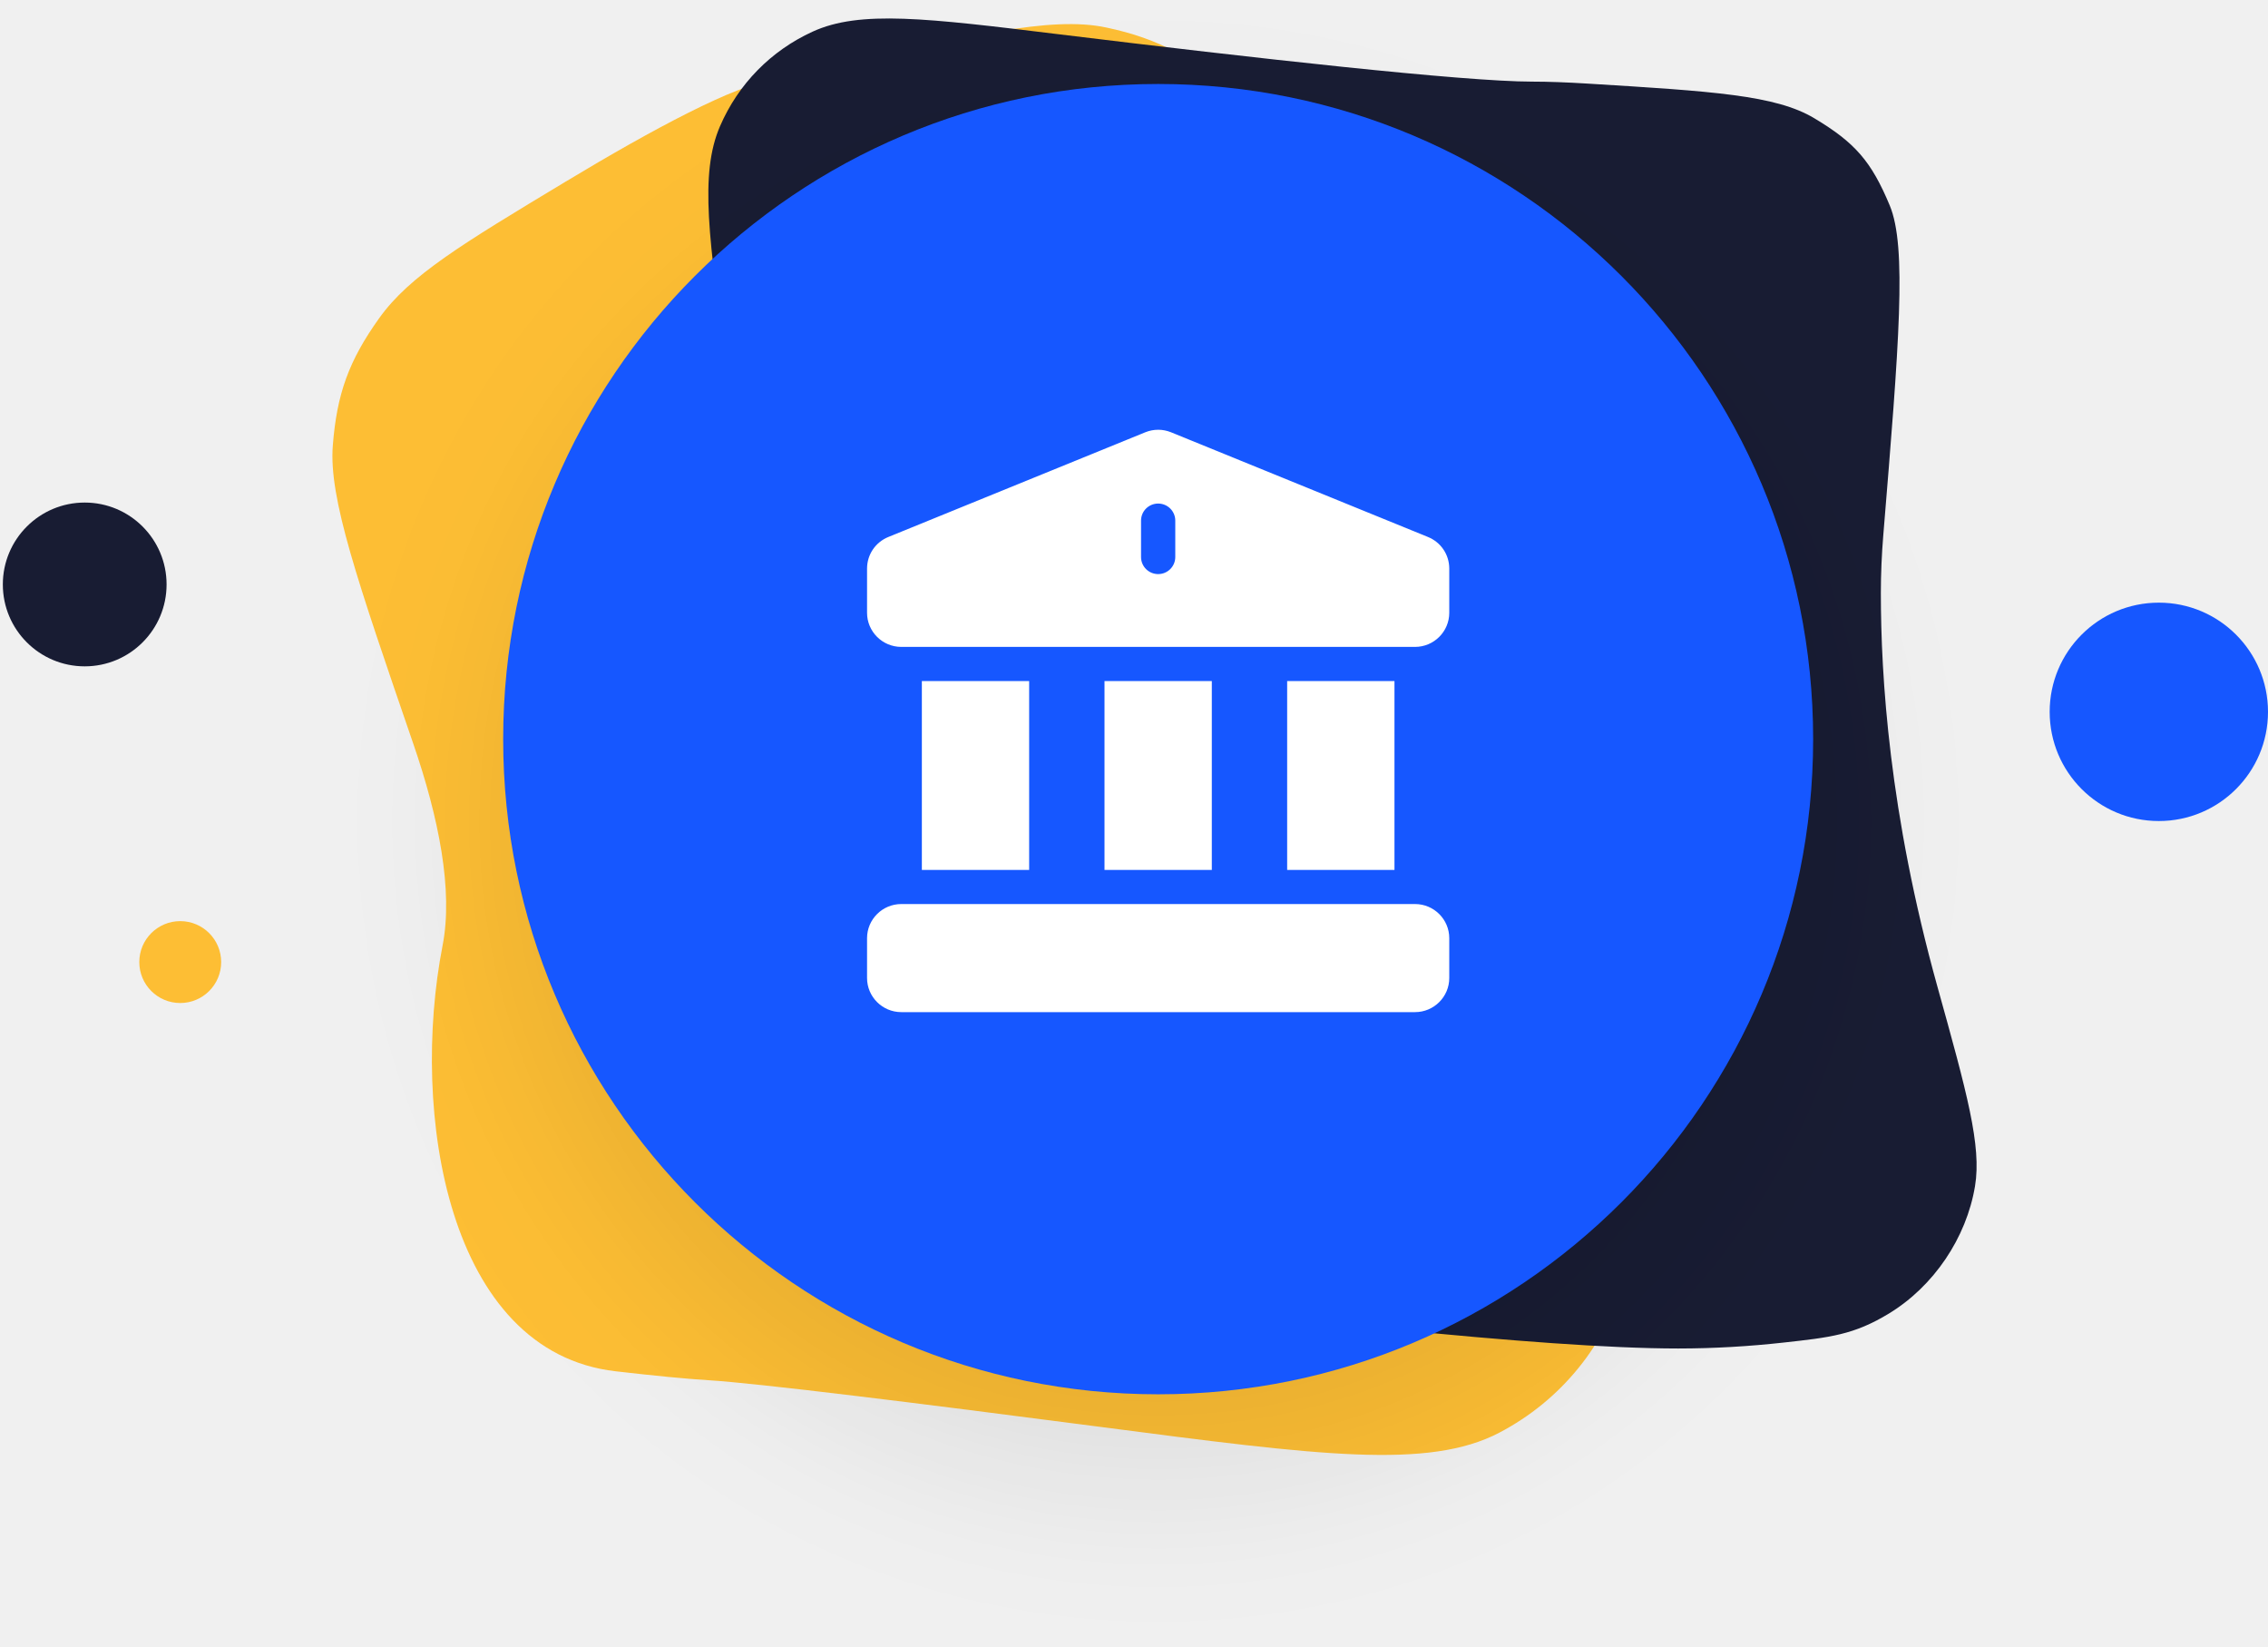
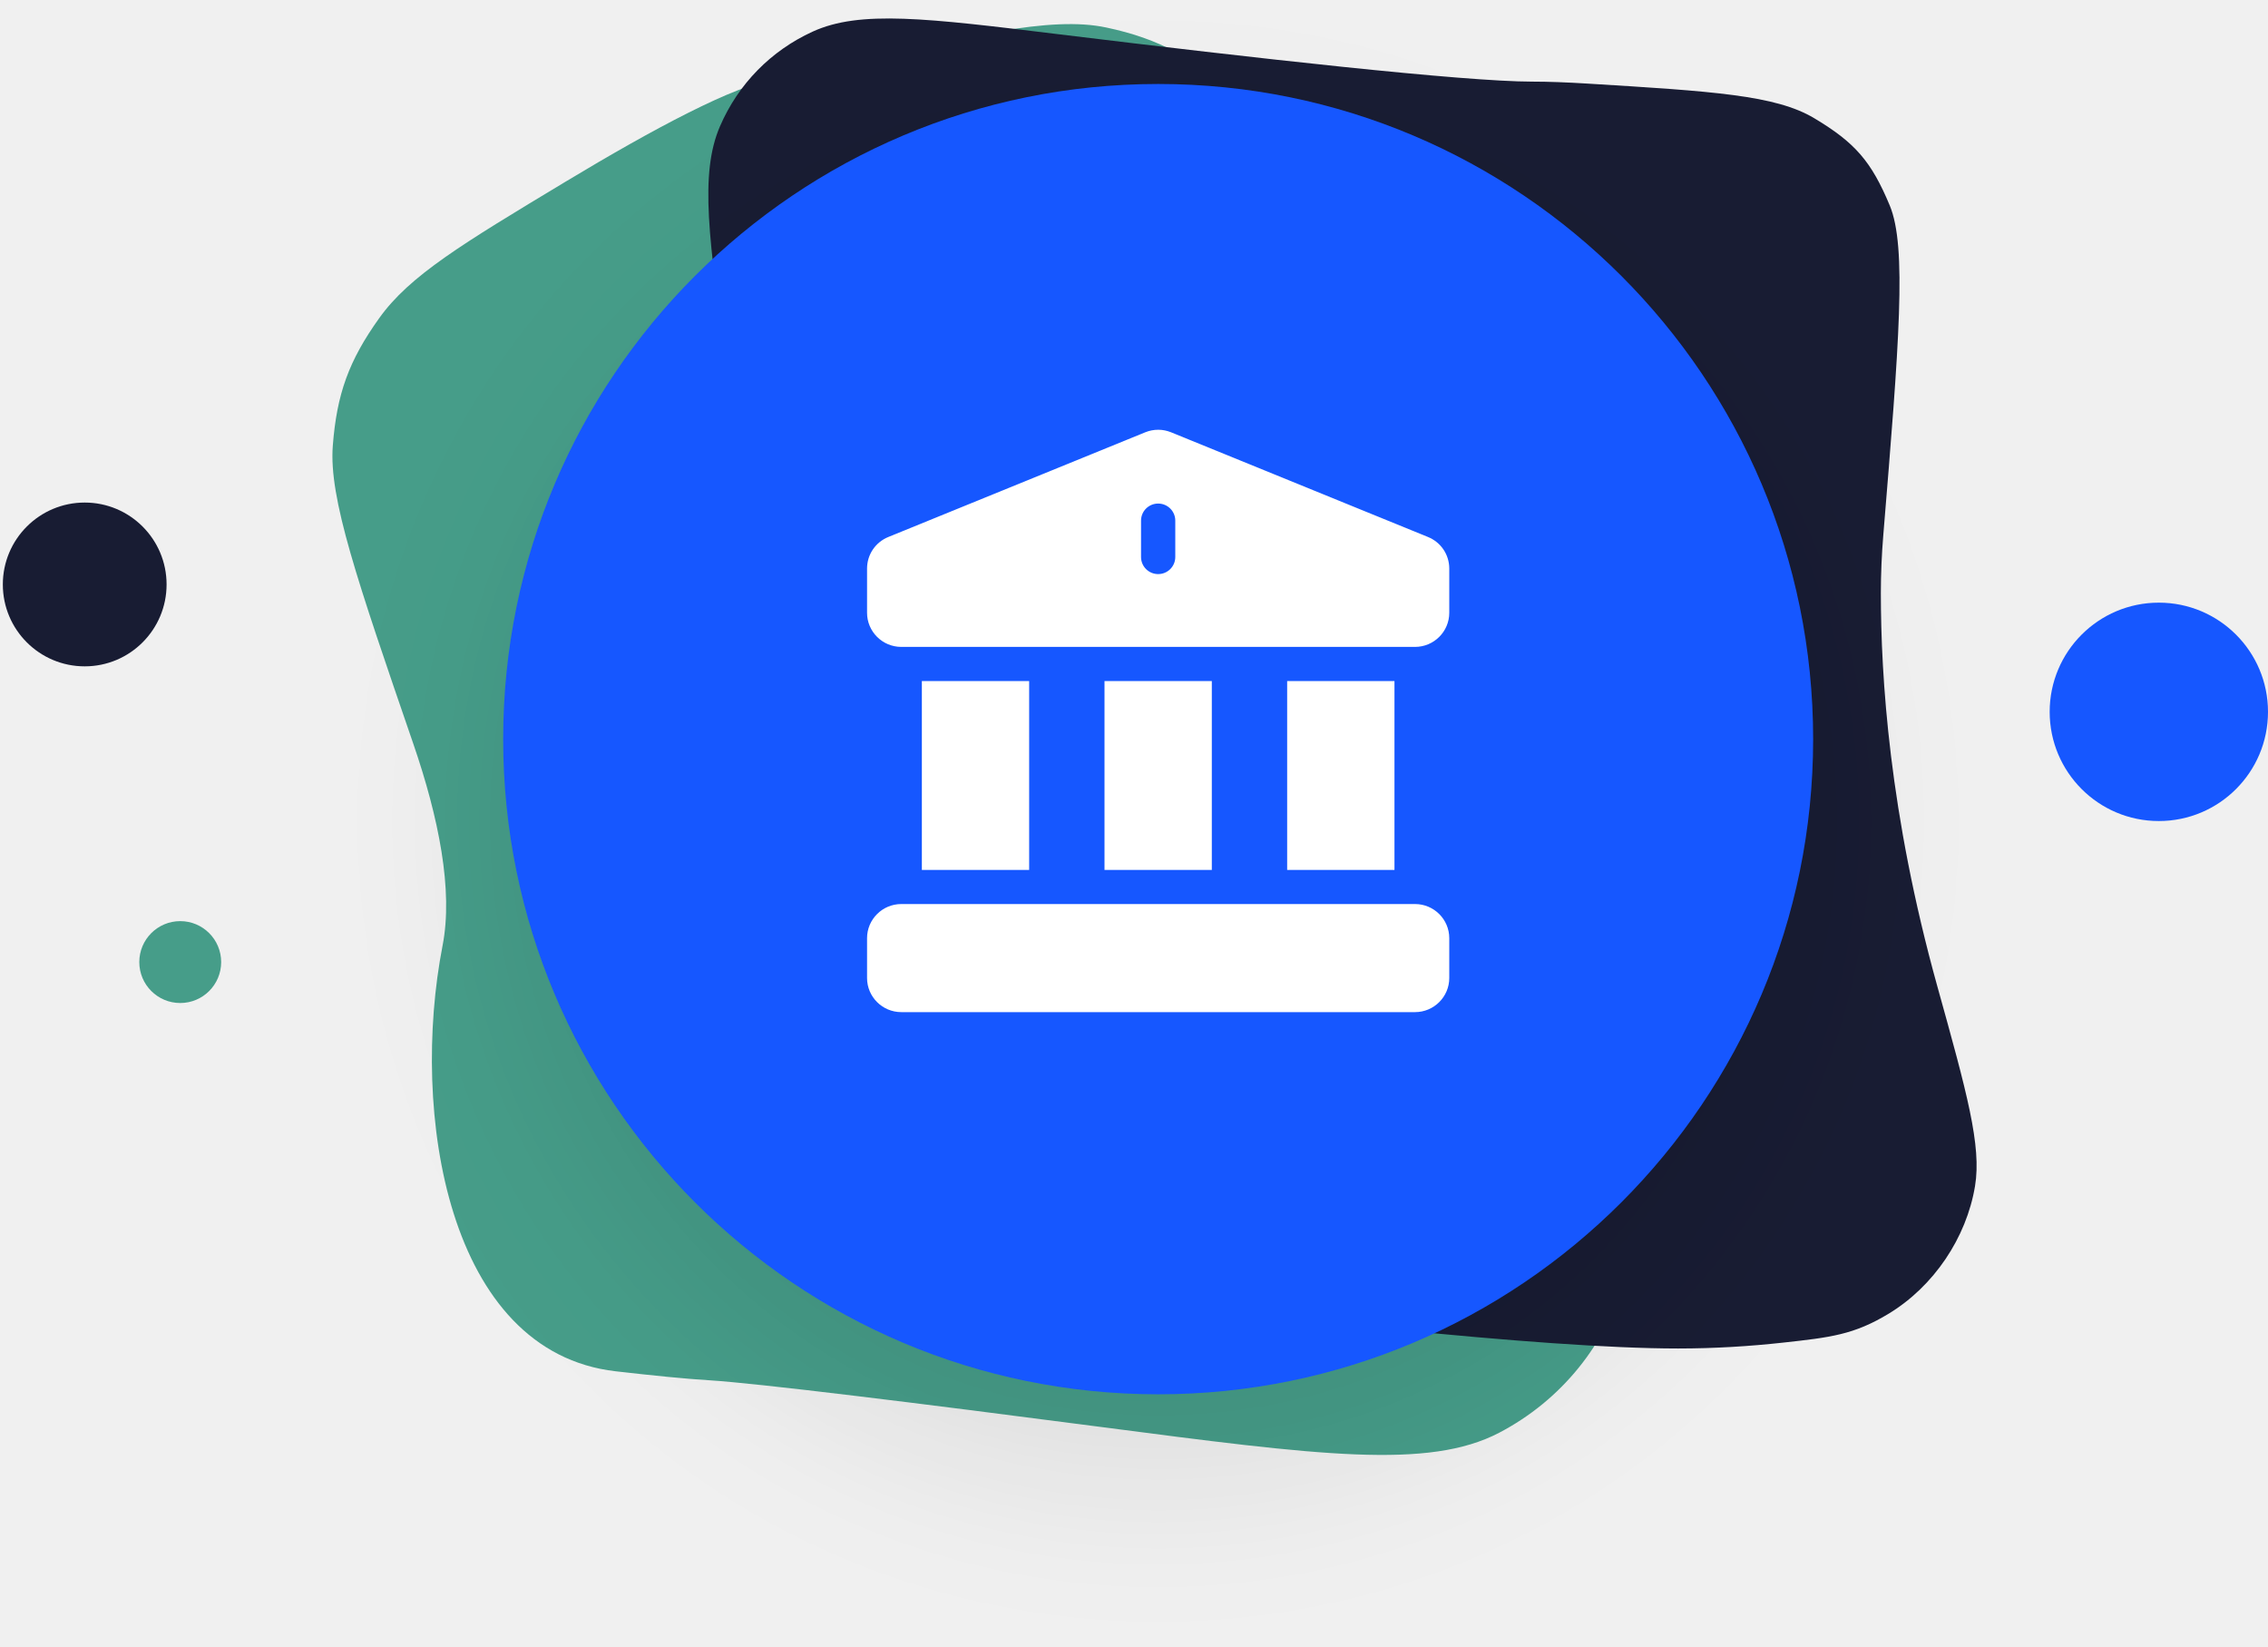
<svg xmlns="http://www.w3.org/2000/svg" width="332" height="241" viewBox="0 0 332 241" fill="none">
  <circle cx="316.02" cy="104.176" r="15.98" fill="#1657FF" />
  <circle cx="12.4" cy="85.532" r="11.985" fill="#181C33" />
-   <circle cx="26.383" cy="140.796" r="5.992" fill="#FDBE34" />
-   <path d="M60.495 108.831C52.251 84.862 48.129 72.877 48.716 65.246C49.301 57.638 51.071 52.769 55.509 46.562C59.961 40.335 67.567 35.755 82.778 26.594C95.689 18.818 107.652 12.442 113.301 11.651C114.703 11.454 116.367 11.124 118.234 10.685C141.984 5.106 153.859 2.317 161.936 4.025C169.749 5.676 175.065 8.588 180.664 14.281C186.452 20.167 189.803 29.699 196.503 48.763L225.129 130.205C235.774 160.491 241.097 175.635 237.942 186.88C235.176 196.738 228.537 204.927 219.464 209.672C209.114 215.085 193.112 212.998 161.108 208.824C134.489 205.353 110.899 202.431 103.754 201.994C100.419 201.791 95.68 201.321 90.135 200.684C65.441 197.848 60.038 162.781 64.786 138.382V138.382C66.361 130.293 64.227 119.682 60.495 108.831Z" fill="#FDBE34" />
-   <path d="M106.483 54.276C103.746 35.057 102.378 25.448 105.406 18.456C108.077 12.289 112.848 7.422 118.96 4.628C125.891 1.461 135.606 2.647 155.038 5.02C183.606 8.508 214.295 11.945 224.294 11.945C226.641 11.945 229.37 12.048 232.363 12.232C250.736 13.358 259.923 13.921 265.564 17.293C271.567 20.881 273.936 23.617 276.629 30.071C279.16 36.136 278.002 50.187 275.687 78.288C275.455 81.101 275.328 83.941 275.328 86.791C275.328 98.939 276.533 118.973 283.604 144.379V144.379C287.929 159.916 290.091 167.685 289.112 173.584C287.853 181.167 283.059 188.254 276.489 192.243C271.377 195.346 267.921 195.727 261.009 196.488C256.127 197.026 250.984 197.346 245.657 197.346C225.436 197.346 185.492 192.736 157.121 189.099C145.838 187.652 140.196 186.929 135.556 184.284C131.511 181.979 128.019 178.535 125.658 174.523C122.949 169.92 122.133 164.188 120.5 152.724L106.483 54.276Z" fill="#181C33" />
+   <circle cx="26.383" cy="140.796" r="5.992" fill="#469D89" />
+   <path d="M60.495 108.831C52.251 84.862 48.129 72.877 48.716 65.246C49.301 57.638 51.071 52.769 55.509 46.562C59.961 40.335 67.567 35.755 82.778 26.594C95.689 18.818 107.652 12.442 113.301 11.651C114.703 11.454 116.367 11.124 118.234 10.685C141.984 5.106 153.859 2.317 161.936 4.025C169.749 5.676 175.065 8.588 180.664 14.281C186.452 20.167 189.803 29.699 196.503 48.763L225.129 130.205C235.774 160.491 241.097 175.635 237.942 186.88C235.176 196.738 228.537 204.927 219.464 209.672C209.114 215.085 193.112 212.998 161.108 208.824C134.489 205.353 110.899 202.431 103.754 201.994C100.419 201.791 95.68 201.321 90.135 200.684C65.441 197.848 60.038 162.781 64.786 138.382V138.382C66.361 130.293 64.227 119.682 60.495 108.831Z" fill="#469D89" />
+   <path d="M106.483 54.276C103.746 35.057 102.378 25.448 105.406 18.456C108.077 12.289 112.848 7.422 118.96 4.628C125.891 1.461 135.606 2.647 155.038 5.02C183.606 8.508 214.295 11.945 224.294 11.945C226.641 11.945 229.37 12.048 232.363 12.232C250.736 13.358 259.923 13.921 265.564 17.293C271.567 20.881 273.936 23.617 276.629 30.071C279.16 36.136 278.002 50.187 275.687 78.288C275.455 81.101 275.328 83.941 275.328 86.791C275.328 98.939 276.533 118.973 283.604 144.379C287.929 159.916 290.091 167.685 289.112 173.584C287.853 181.167 283.059 188.254 276.489 192.243C271.377 195.346 267.921 195.727 261.009 196.488C256.127 197.026 250.984 197.346 245.657 197.346C225.436 197.346 185.492 192.736 157.121 189.099C145.838 187.652 140.196 186.929 135.556 184.284C131.511 181.979 128.019 178.535 125.658 174.523C122.949 169.92 122.133 164.188 120.5 152.724L106.483 54.276Z" fill="#181C33" />
  <g filter="url(#filter0_d)">
    <circle cx="169.537" cy="108.171" r="95.88" fill="#1657FF" />
  </g>
  <path fill-rule="evenodd" clip-rule="evenodd" d="M171.4 63.253L173.974 64.302L209.008 78.575C210.917 79.341 212.15 81.159 212.15 83.209V89.677C212.15 92.432 209.901 94.672 207.137 94.672H131.937C129.172 94.672 126.923 92.432 126.923 89.677V83.209C126.923 81.159 128.156 79.341 130.065 78.575L167.657 63.26C168.883 62.768 170.207 62.778 171.399 63.253L171.4 63.253ZM169.537 84.016C170.921 84.016 172.043 82.898 172.043 81.518V76.19C172.043 74.811 170.921 73.693 169.537 73.693C168.152 73.693 167.03 74.811 167.03 76.19V81.518C167.03 82.898 168.152 84.016 169.537 84.016ZM161.682 99.668H177.391V127.307H161.682V99.668ZM188.42 99.668H204.129V127.307H188.42V99.668ZM131.937 132.303H207.137C209.901 132.303 212.15 134.543 212.15 137.298V143.125C212.15 145.88 209.901 148.121 207.137 148.121H131.937C129.172 148.121 126.923 145.88 126.923 143.125V137.298C126.923 134.543 129.172 132.303 131.937 132.303ZM150.653 99.668H134.945V127.307H150.653V99.668Z" fill="white" />
  <defs>
    <filter id="filter0_d" x="49.657" y="0.291" width="239.76" height="239.76" filterUnits="userSpaceOnUse" color-interpolation-filters="sRGB">
      <feFlood flood-opacity="0" result="BackgroundImageFix" />
      <feColorMatrix in="SourceAlpha" type="matrix" values="0 0 0 0 0 0 0 0 0 0 0 0 0 0 0 0 0 0 127 0" />
      <feOffset dy="12" />
      <feGaussianBlur stdDeviation="12" />
      <feColorMatrix type="matrix" values="0 0 0 0 0 0 0 0 0 0 0 0 0 0 0 0 0 0 0.08 0" />
      <feBlend mode="normal" in2="BackgroundImageFix" result="effect1_dropShadow" />
      <feBlend mode="normal" in="SourceGraphic" in2="effect1_dropShadow" result="shape" />
    </filter>
  </defs>
</svg>
